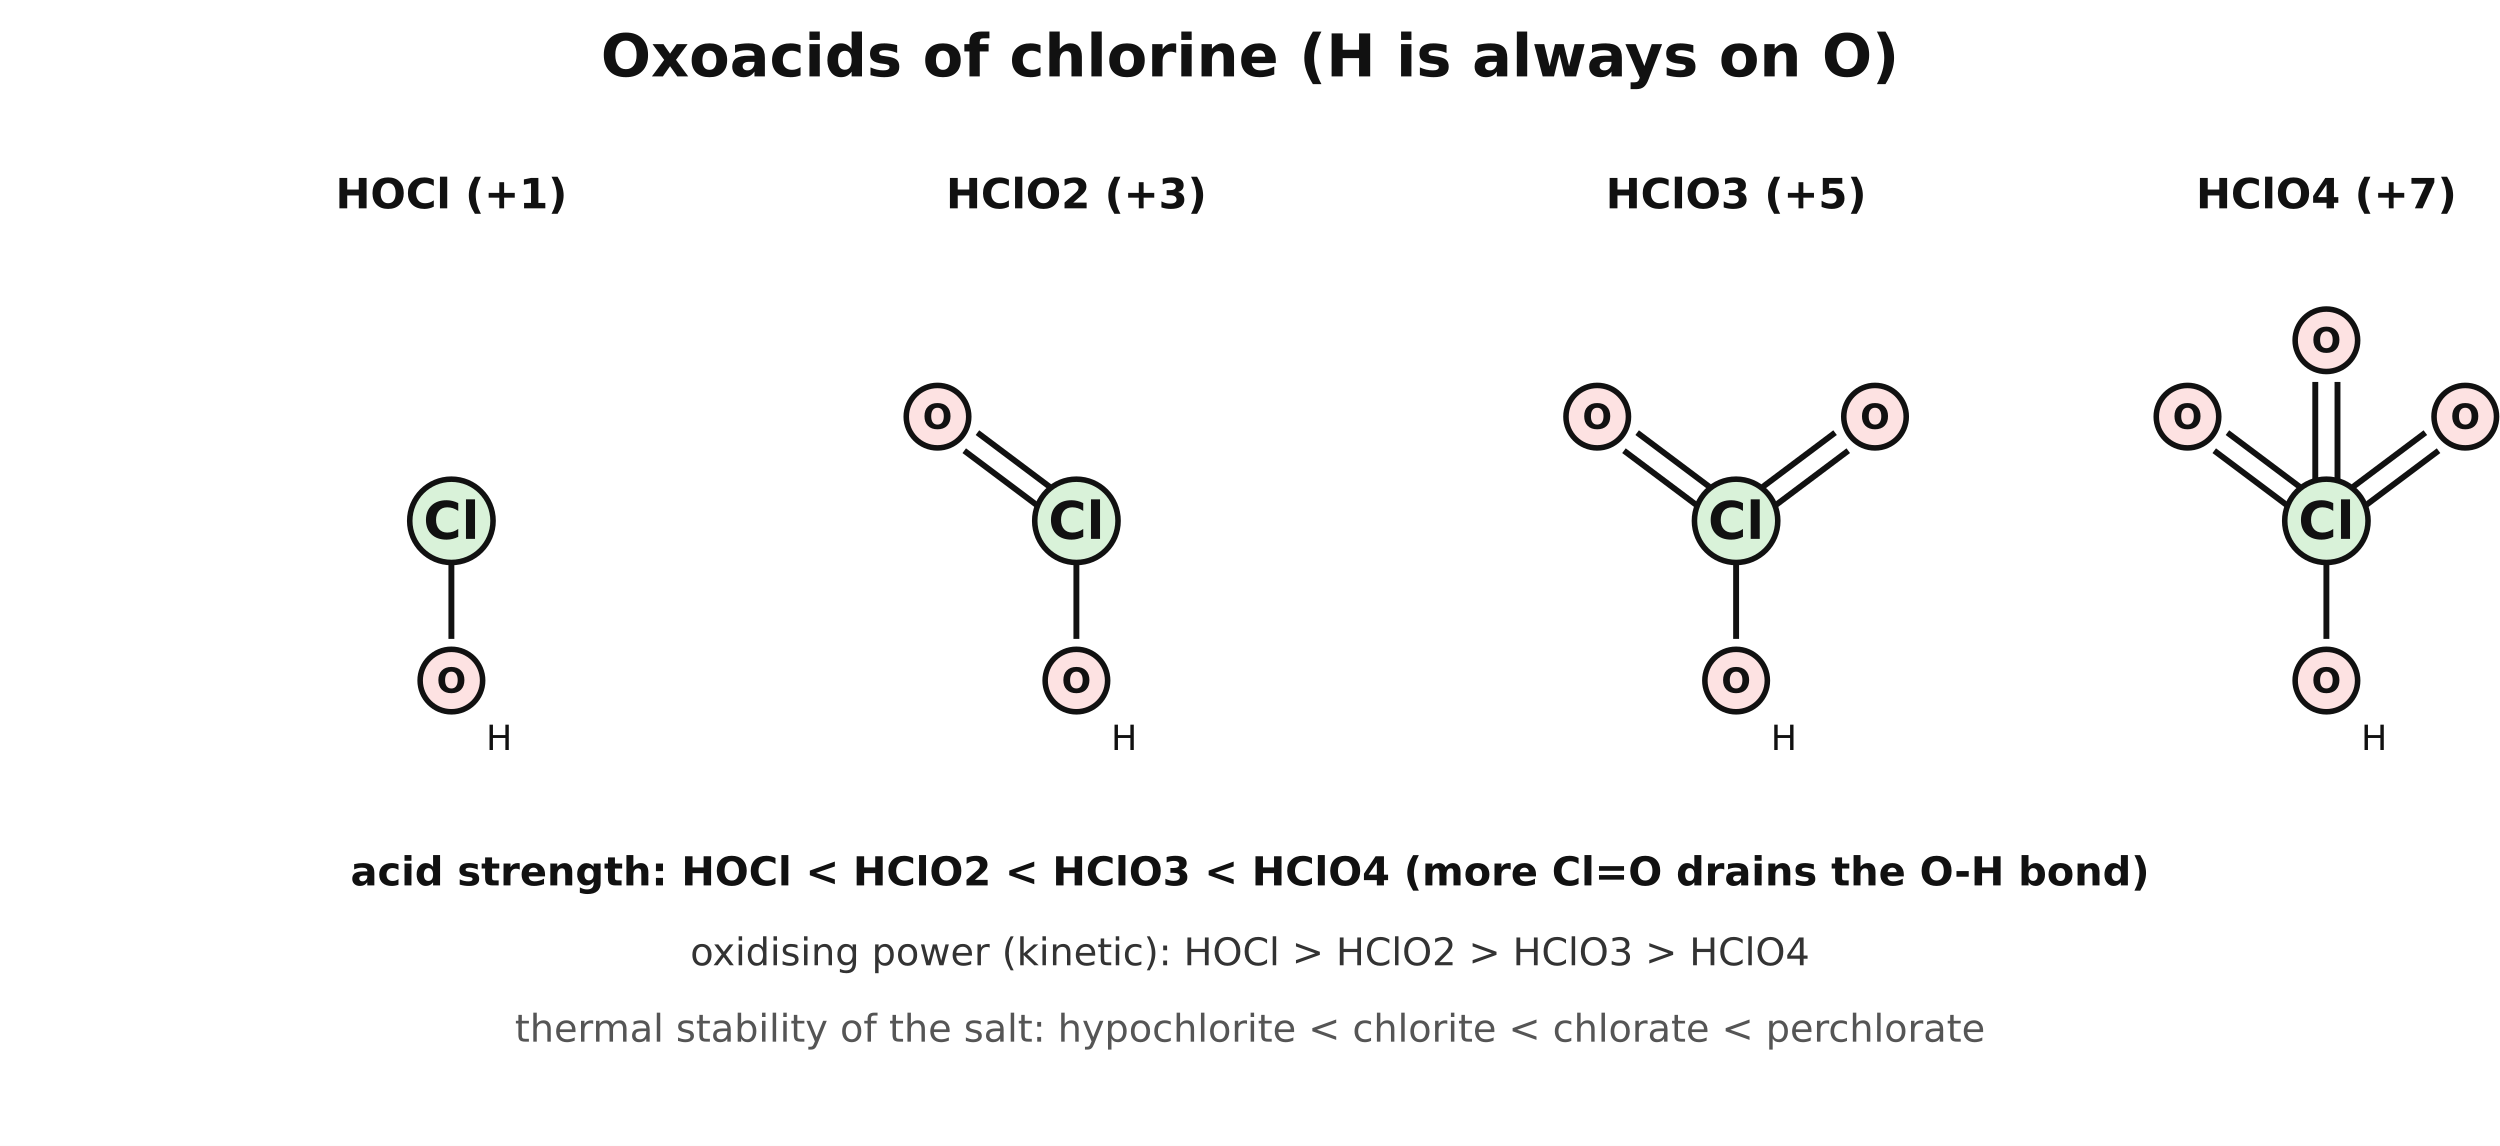
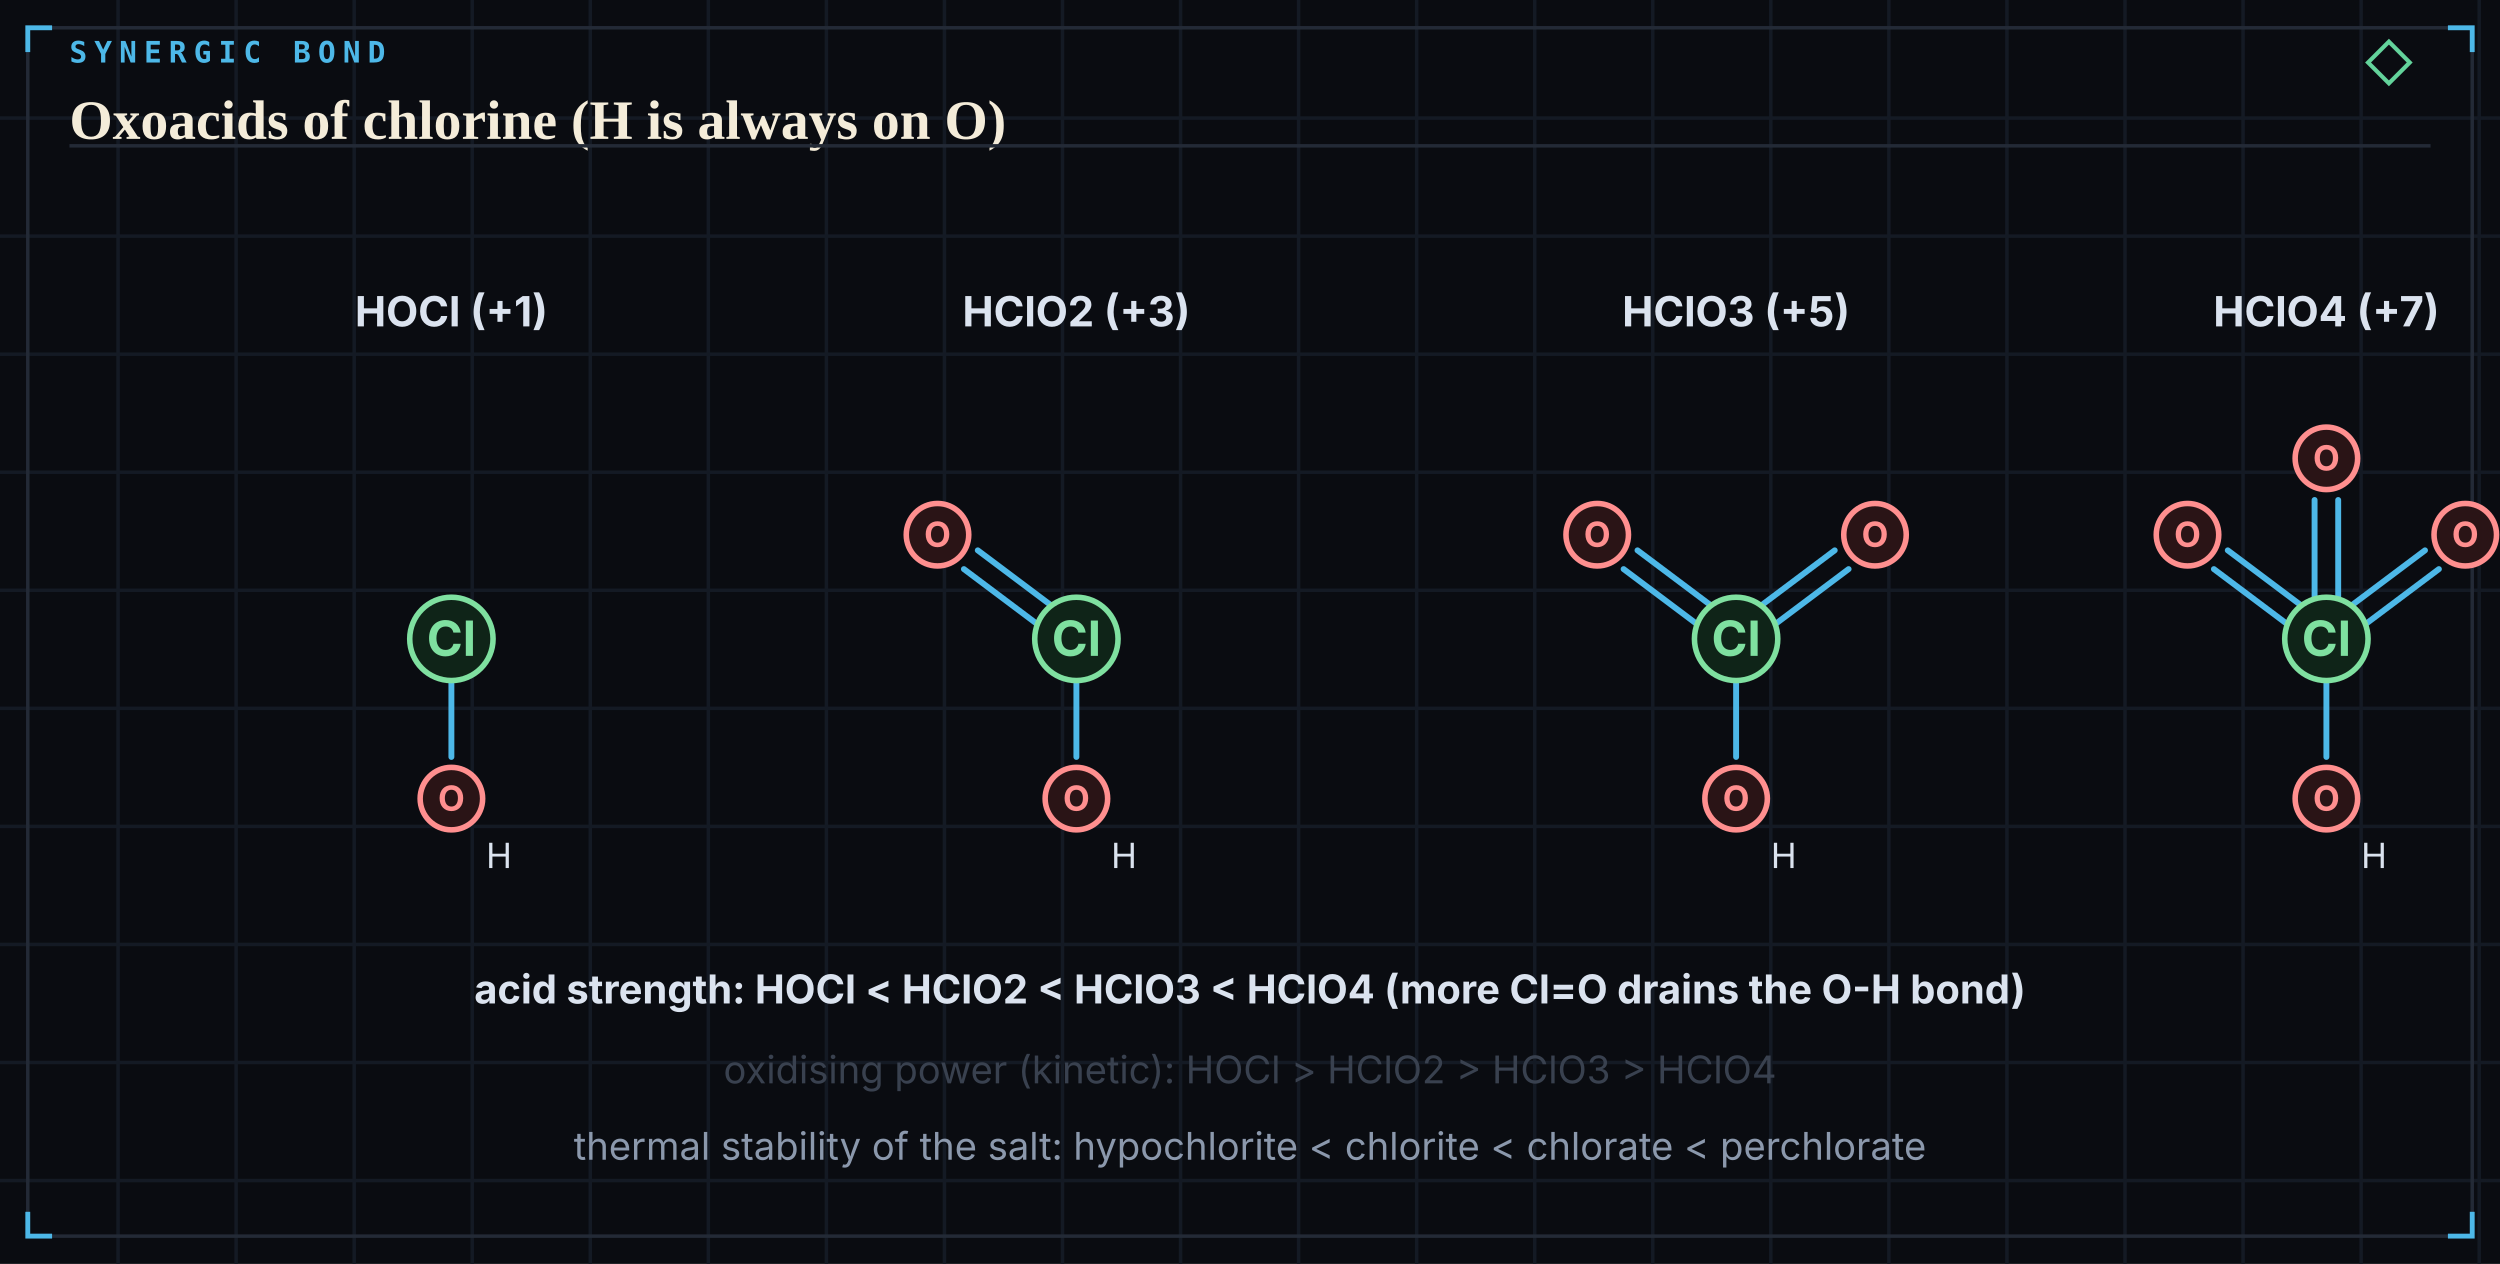
- <svg xmlns="http://www.w3.org/2000/svg" width="720" height="330" viewBox="0 0 720 330" font-family="DejaVu Sans, Arial, sans-serif">
-   <rect x="0" y="0" width="720" height="330" fill="white" />
-   <text x="360.0" y="22.0" font-family="DejaVu Sans, Arial, sans-serif" font-size="17" font-weight="bold" fill="#111" text-anchor="middle">Oxoacids of chlorine  (H is always on O)</text>
-   <text x="130.0" y="60.0" font-family="DejaVu Sans, Arial, sans-serif" font-size="12" font-weight="bold" fill="#111" text-anchor="middle">HOCl (+1)</text>
-   <line x1="130.0" y1="162.0" x2="130.0" y2="184.0" stroke="#111" stroke-width="1.7" />
-   <circle cx="130.0" cy="196.0" r="9" fill="#fde2e2" stroke="#111" stroke-width="1.6" />
-   <text x="130.0" y="199.5" font-family="DejaVu Sans, Arial, sans-serif" font-size="10" font-weight="bold" fill="#111" text-anchor="middle">O</text>
-   <text x="140.0" y="216.0" font-family="DejaVu Sans, Arial, sans-serif" font-size="10" font-weight="normal" fill="#111" text-anchor="start">H</text>
-   <circle cx="130.0" cy="150.0" r="12" fill="#d9f2d9" stroke="#111" stroke-width="1.6" />
-   <text x="130.0" y="155.2" font-family="DejaVu Sans, Arial, sans-serif" font-size="15" font-weight="bold" fill="#111" text-anchor="middle">Cl</text>
-   <text x="310.0" y="60.0" font-family="DejaVu Sans, Arial, sans-serif" font-size="12" font-weight="bold" fill="#111" text-anchor="middle">HClO2 (+3)</text>
-   <line x1="298.5" y1="145.4" x2="277.7" y2="129.8" stroke="#111" stroke-width="1.7" />
-   <line x1="302.3" y1="140.2" x2="281.5" y2="124.6" stroke="#111" stroke-width="1.7" />
-   <circle cx="270.0" cy="120.0" r="9" fill="#fde2e2" stroke="#111" stroke-width="1.6" />
-   <text x="270.0" y="123.5" font-family="DejaVu Sans, Arial, sans-serif" font-size="10" font-weight="bold" fill="#111" text-anchor="middle">O</text>
-   <line x1="310.0" y1="162.0" x2="310.0" y2="184.0" stroke="#111" stroke-width="1.7" />
-   <circle cx="310.0" cy="196.0" r="9" fill="#fde2e2" stroke="#111" stroke-width="1.6" />
-   <text x="310.0" y="199.5" font-family="DejaVu Sans, Arial, sans-serif" font-size="10" font-weight="bold" fill="#111" text-anchor="middle">O</text>
-   <text x="320.0" y="216.0" font-family="DejaVu Sans, Arial, sans-serif" font-size="10" font-weight="normal" fill="#111" text-anchor="start">H</text>
-   <circle cx="310.0" cy="150.0" r="12" fill="#d9f2d9" stroke="#111" stroke-width="1.6" />
-   <text x="310.0" y="155.2" font-family="DejaVu Sans, Arial, sans-serif" font-size="15" font-weight="bold" fill="#111" text-anchor="middle">Cl</text>
-   <text x="500.0" y="60.0" font-family="DejaVu Sans, Arial, sans-serif" font-size="12" font-weight="bold" fill="#111" text-anchor="middle">HClO3 (+5)</text>
-   <line x1="488.5" y1="145.4" x2="467.7" y2="129.8" stroke="#111" stroke-width="1.7" />
-   <line x1="492.3" y1="140.2" x2="471.5" y2="124.6" stroke="#111" stroke-width="1.7" />
-   <circle cx="460.0" cy="120.0" r="9" fill="#fde2e2" stroke="#111" stroke-width="1.6" />
-   <text x="460.0" y="123.5" font-family="DejaVu Sans, Arial, sans-serif" font-size="10" font-weight="bold" fill="#111" text-anchor="middle">O</text>
-   <line x1="507.7" y1="140.2" x2="528.5" y2="124.6" stroke="#111" stroke-width="1.7" />
-   <line x1="511.5" y1="145.4" x2="532.3" y2="129.8" stroke="#111" stroke-width="1.7" />
-   <circle cx="540.0" cy="120.0" r="9" fill="#fde2e2" stroke="#111" stroke-width="1.6" />
-   <text x="540.0" y="123.5" font-family="DejaVu Sans, Arial, sans-serif" font-size="10" font-weight="bold" fill="#111" text-anchor="middle">O</text>
-   <line x1="500.0" y1="162.0" x2="500.0" y2="184.0" stroke="#111" stroke-width="1.7" />
-   <circle cx="500.0" cy="196.0" r="9" fill="#fde2e2" stroke="#111" stroke-width="1.6" />
-   <text x="500.0" y="199.5" font-family="DejaVu Sans, Arial, sans-serif" font-size="10" font-weight="bold" fill="#111" text-anchor="middle">O</text>
-   <text x="510.0" y="216.0" font-family="DejaVu Sans, Arial, sans-serif" font-size="10" font-weight="normal" fill="#111" text-anchor="start">H</text>
-   <circle cx="500.0" cy="150.0" r="12" fill="#d9f2d9" stroke="#111" stroke-width="1.6" />
-   <text x="500.0" y="155.2" font-family="DejaVu Sans, Arial, sans-serif" font-size="15" font-weight="bold" fill="#111" text-anchor="middle">Cl</text>
-   <text x="670.0" y="60.0" font-family="DejaVu Sans, Arial, sans-serif" font-size="12" font-weight="bold" fill="#111" text-anchor="middle">HClO4 (+7)</text>
-   <line x1="658.5" y1="145.4" x2="637.7" y2="129.8" stroke="#111" stroke-width="1.7" />
-   <line x1="662.3" y1="140.2" x2="641.5" y2="124.6" stroke="#111" stroke-width="1.7" />
-   <circle cx="630.0" cy="120.0" r="9" fill="#fde2e2" stroke="#111" stroke-width="1.6" />
-   <text x="630.0" y="123.5" font-family="DejaVu Sans, Arial, sans-serif" font-size="10" font-weight="bold" fill="#111" text-anchor="middle">O</text>
-   <line x1="677.7" y1="140.2" x2="698.5" y2="124.6" stroke="#111" stroke-width="1.7" />
-   <line x1="681.5" y1="145.4" x2="702.3" y2="129.8" stroke="#111" stroke-width="1.7" />
-   <circle cx="710.0" cy="120.0" r="9" fill="#fde2e2" stroke="#111" stroke-width="1.6" />
-   <text x="710.0" y="123.5" font-family="DejaVu Sans, Arial, sans-serif" font-size="10" font-weight="bold" fill="#111" text-anchor="middle">O</text>
-   <line x1="666.8" y1="138.0" x2="666.8" y2="110.0" stroke="#111" stroke-width="1.7" />
-   <line x1="673.2" y1="138.0" x2="673.2" y2="110.0" stroke="#111" stroke-width="1.7" />
-   <circle cx="670.0" cy="98.0" r="9" fill="#fde2e2" stroke="#111" stroke-width="1.6" />
-   <text x="670.0" y="101.5" font-family="DejaVu Sans, Arial, sans-serif" font-size="10" font-weight="bold" fill="#111" text-anchor="middle">O</text>
-   <line x1="670.0" y1="162.0" x2="670.0" y2="184.0" stroke="#111" stroke-width="1.7" />
-   <circle cx="670.0" cy="196.0" r="9" fill="#fde2e2" stroke="#111" stroke-width="1.6" />
-   <text x="670.0" y="199.5" font-family="DejaVu Sans, Arial, sans-serif" font-size="10" font-weight="bold" fill="#111" text-anchor="middle">O</text>
-   <text x="680.0" y="216.0" font-family="DejaVu Sans, Arial, sans-serif" font-size="10" font-weight="normal" fill="#111" text-anchor="start">H</text>
-   <circle cx="670.0" cy="150.0" r="12" fill="#d9f2d9" stroke="#111" stroke-width="1.6" />
-   <text x="670.0" y="155.2" font-family="DejaVu Sans, Arial, sans-serif" font-size="15" font-weight="bold" fill="#111" text-anchor="middle">Cl</text>
-   <text x="360.0" y="255.0" font-family="DejaVu Sans, Arial, sans-serif" font-size="11.5" font-weight="bold" fill="#111" text-anchor="middle">acid strength:   HOCl  &lt;  HClO2  &lt;  HClO3  &lt;  HClO4     (more Cl=O drains the O-H bond)</text>
-   <text x="360.0" y="278.0" font-family="DejaVu Sans, Arial, sans-serif" font-size="11" font-weight="normal" fill="#333" text-anchor="middle">oxidising power (kinetic):   HOCl  &gt;  HClO2  &gt;  HClO3  &gt;  HClO4</text>
-   <text x="360.0" y="300.0" font-family="DejaVu Sans, Arial, sans-serif" font-size="11" font-weight="normal" fill="#555" text-anchor="middle">thermal stability of the salt:   hypochlorite &lt; chlorite &lt; chlorate &lt; perchlorate</text>
+ <svg xmlns="http://www.w3.org/2000/svg" width="720" height="364" viewBox="0 0 720 364" font-family="'Inter','Helvetica Neue',Arial,'DejaVu Sans',sans-serif">
+   <rect width="720" height="364" fill="#0a0c11" />
+   <g stroke="#141a24" stroke-width="1">
+     <line x1="34" y1="0" x2="34" y2="364" />
+     <line x1="68" y1="0" x2="68" y2="364" />
+     <line x1="102" y1="0" x2="102" y2="364" />
+     <line x1="136" y1="0" x2="136" y2="364" />
+     <line x1="170" y1="0" x2="170" y2="364" />
+     <line x1="204" y1="0" x2="204" y2="364" />
+     <line x1="238" y1="0" x2="238" y2="364" />
+     <line x1="272" y1="0" x2="272" y2="364" />
+     <line x1="306" y1="0" x2="306" y2="364" />
+     <line x1="340" y1="0" x2="340" y2="364" />
+     <line x1="374" y1="0" x2="374" y2="364" />
+     <line x1="408" y1="0" x2="408" y2="364" />
+     <line x1="442" y1="0" x2="442" y2="364" />
+     <line x1="476" y1="0" x2="476" y2="364" />
+     <line x1="510" y1="0" x2="510" y2="364" />
+     <line x1="544" y1="0" x2="544" y2="364" />
+     <line x1="578" y1="0" x2="578" y2="364" />
+     <line x1="612" y1="0" x2="612" y2="364" />
+     <line x1="646" y1="0" x2="646" y2="364" />
+     <line x1="680" y1="0" x2="680" y2="364" />
+     <line x1="714" y1="0" x2="714" y2="364" />
+     <line x1="0" y1="34" x2="720" y2="34" />
+     <line x1="0" y1="68" x2="720" y2="68" />
+     <line x1="0" y1="102" x2="720" y2="102" />
+     <line x1="0" y1="136" x2="720" y2="136" />
+     <line x1="0" y1="170" x2="720" y2="170" />
+     <line x1="0" y1="204" x2="720" y2="204" />
+     <line x1="0" y1="238" x2="720" y2="238" />
+     <line x1="0" y1="272" x2="720" y2="272" />
+     <line x1="0" y1="306" x2="720" y2="306" />
+     <line x1="0" y1="340" x2="720" y2="340" />
+   </g>
+   <rect x="8" y="8" width="704" height="348" fill="none" stroke="#232a36" stroke-width="1" />
+   <path d="M 8 15 L 8 8 L 15 8" stroke="#4db8e8" stroke-width="1.4" fill="none" />
+   <path d="M 712 15 L 712 8 L 705 8" stroke="#4db8e8" stroke-width="1.4" fill="none" />
+   <path d="M 8 349 L 8 356 L 15 356" stroke="#4db8e8" stroke-width="1.4" fill="none" />
+   <path d="M 712 349 L 712 356 L 705 356" stroke="#4db8e8" stroke-width="1.4" fill="none" />
+   <text x="20" y="18" font-size="8.5" font-weight="bold" fill="#4db8e8" text-anchor="start" font-family="'SF Mono','DejaVu Sans Mono',ui-monospace,Menlo,monospace" letter-spacing="0.24em">SYNERGIC BOND</text>
+   <path d="M 688 12 l 6 6 l -6 6 l -6 -6 z" fill="none" stroke="#63d39b" stroke-width="1.2" />
+   <text x="20" y="40" font-size="16" font-weight="bold" fill="#f4ecd9" text-anchor="start" font-family="'Georgia','Times New Roman',serif">Oxoacids of chlorine  (H is always on O)</text>
+   <line x1="20" y1="42" x2="700" y2="42" stroke="#232a36" stroke-width="1" />
+   <g transform="translate(0,34)">
+     <text x="130.0" y="60.0" font-size="12" font-weight="bold" fill="#dbe3ef" text-anchor="middle">HOCl (+1)</text>
+     <line x1="130.0" y1="162.0" x2="130.0" y2="184.0" stroke="#4db8e8" stroke-width="1.7" stroke-linecap="round" />
+     <circle cx="130.0" cy="196.0" r="9" fill="#2a1416" stroke="#ff8f8f" stroke-width="1.6" />
+     <text x="130.0" y="199.5" font-size="10" font-weight="bold" fill="#ff8f8f" text-anchor="middle">O</text>
+     <text x="140.0" y="216.0" font-size="10" font-weight="normal" fill="#dbe3ef" text-anchor="start">H</text>
+     <circle cx="130.0" cy="150.0" r="12" fill="#0f2418" stroke="#7fe0a0" stroke-width="1.6" />
+     <text x="130.0" y="154.9" font-size="14" font-weight="bold" fill="#7fe0a0" text-anchor="middle">Cl</text>
+     <text x="310.0" y="60.0" font-size="12" font-weight="bold" fill="#dbe3ef" text-anchor="middle">HClO2 (+3)</text>
+     <line x1="298.4" y1="145.5" x2="277.6" y2="129.9" stroke="#4db8e8" stroke-width="1.7" stroke-linecap="round" />
+     <line x1="302.4" y1="140.1" x2="281.6" y2="124.5" stroke="#4db8e8" stroke-width="1.7" stroke-linecap="round" />
+     <circle cx="270.0" cy="120.0" r="9" fill="#2a1416" stroke="#ff8f8f" stroke-width="1.6" />
+     <text x="270.0" y="123.5" font-size="10" font-weight="bold" fill="#ff8f8f" text-anchor="middle">O</text>
+     <line x1="310.0" y1="162.0" x2="310.0" y2="184.0" stroke="#4db8e8" stroke-width="1.7" stroke-linecap="round" />
+     <circle cx="310.0" cy="196.0" r="9" fill="#2a1416" stroke="#ff8f8f" stroke-width="1.6" />
+     <text x="310.0" y="199.5" font-size="10" font-weight="bold" fill="#ff8f8f" text-anchor="middle">O</text>
+     <text x="320.0" y="216.0" font-size="10" font-weight="normal" fill="#dbe3ef" text-anchor="start">H</text>
+     <circle cx="310.0" cy="150.0" r="12" fill="#0f2418" stroke="#7fe0a0" stroke-width="1.6" />
+     <text x="310.0" y="154.9" font-size="14" font-weight="bold" fill="#7fe0a0" text-anchor="middle">Cl</text>
+     <text x="500.0" y="60.0" font-size="12" font-weight="bold" fill="#dbe3ef" text-anchor="middle">HClO3 (+5)</text>
+     <line x1="488.4" y1="145.5" x2="467.6" y2="129.9" stroke="#4db8e8" stroke-width="1.7" stroke-linecap="round" />
+     <line x1="492.4" y1="140.1" x2="471.6" y2="124.5" stroke="#4db8e8" stroke-width="1.7" stroke-linecap="round" />
+     <circle cx="460.0" cy="120.0" r="9" fill="#2a1416" stroke="#ff8f8f" stroke-width="1.6" />
+     <text x="460.0" y="123.5" font-size="10" font-weight="bold" fill="#ff8f8f" text-anchor="middle">O</text>
+     <line x1="507.6" y1="140.1" x2="528.4" y2="124.5" stroke="#4db8e8" stroke-width="1.7" stroke-linecap="round" />
+     <line x1="511.6" y1="145.5" x2="532.4" y2="129.9" stroke="#4db8e8" stroke-width="1.7" stroke-linecap="round" />
+     <circle cx="540.0" cy="120.0" r="9" fill="#2a1416" stroke="#ff8f8f" stroke-width="1.6" />
+     <text x="540.0" y="123.5" font-size="10" font-weight="bold" fill="#ff8f8f" text-anchor="middle">O</text>
+     <line x1="500.0" y1="162.0" x2="500.0" y2="184.0" stroke="#4db8e8" stroke-width="1.7" stroke-linecap="round" />
+     <circle cx="500.0" cy="196.0" r="9" fill="#2a1416" stroke="#ff8f8f" stroke-width="1.6" />
+     <text x="500.0" y="199.5" font-size="10" font-weight="bold" fill="#ff8f8f" text-anchor="middle">O</text>
+     <text x="510.0" y="216.0" font-size="10" font-weight="normal" fill="#dbe3ef" text-anchor="start">H</text>
+     <circle cx="500.0" cy="150.0" r="12" fill="#0f2418" stroke="#7fe0a0" stroke-width="1.6" />
+     <text x="500.0" y="154.9" font-size="14" font-weight="bold" fill="#7fe0a0" text-anchor="middle">Cl</text>
+     <text x="670.0" y="60.0" font-size="12" font-weight="bold" fill="#dbe3ef" text-anchor="middle">HClO4 (+7)</text>
+     <line x1="658.4" y1="145.5" x2="637.6" y2="129.9" stroke="#4db8e8" stroke-width="1.7" stroke-linecap="round" />
+     <line x1="662.4" y1="140.1" x2="641.6" y2="124.5" stroke="#4db8e8" stroke-width="1.7" stroke-linecap="round" />
+     <circle cx="630.0" cy="120.0" r="9" fill="#2a1416" stroke="#ff8f8f" stroke-width="1.6" />
+     <text x="630.0" y="123.5" font-size="10" font-weight="bold" fill="#ff8f8f" text-anchor="middle">O</text>
+     <line x1="677.6" y1="140.1" x2="698.4" y2="124.5" stroke="#4db8e8" stroke-width="1.7" stroke-linecap="round" />
+     <line x1="681.6" y1="145.5" x2="702.4" y2="129.9" stroke="#4db8e8" stroke-width="1.7" stroke-linecap="round" />
+     <circle cx="710.0" cy="120.0" r="9" fill="#2a1416" stroke="#ff8f8f" stroke-width="1.6" />
+     <text x="710.0" y="123.5" font-size="10" font-weight="bold" fill="#ff8f8f" text-anchor="middle">O</text>
+     <line x1="666.6" y1="138.0" x2="666.6" y2="110.0" stroke="#4db8e8" stroke-width="1.7" stroke-linecap="round" />
+     <line x1="673.4" y1="138.0" x2="673.4" y2="110.0" stroke="#4db8e8" stroke-width="1.7" stroke-linecap="round" />
+     <circle cx="670.0" cy="98.0" r="9" fill="#2a1416" stroke="#ff8f8f" stroke-width="1.6" />
+     <text x="670.0" y="101.5" font-size="10" font-weight="bold" fill="#ff8f8f" text-anchor="middle">O</text>
+     <line x1="670.0" y1="162.0" x2="670.0" y2="184.0" stroke="#4db8e8" stroke-width="1.7" stroke-linecap="round" />
+     <circle cx="670.0" cy="196.0" r="9" fill="#2a1416" stroke="#ff8f8f" stroke-width="1.6" />
+     <text x="670.0" y="199.5" font-size="10" font-weight="bold" fill="#ff8f8f" text-anchor="middle">O</text>
+     <text x="680.0" y="216.0" font-size="10" font-weight="normal" fill="#dbe3ef" text-anchor="start">H</text>
+     <circle cx="670.0" cy="150.0" r="12" fill="#0f2418" stroke="#7fe0a0" stroke-width="1.6" />
+     <text x="670.0" y="154.9" font-size="14" font-weight="bold" fill="#7fe0a0" text-anchor="middle">Cl</text>
+     <text x="360.0" y="255.0" font-size="11.5" font-weight="bold" fill="#dbe3ef" text-anchor="middle">acid strength:   HOCl  &lt;  HClO2  &lt;  HClO3  &lt;  HClO4     (more Cl=O drains the O-H bond)</text>
+     <text x="360.0" y="278.0" font-size="11" font-weight="normal" fill="#39414f" text-anchor="middle">oxidising power (kinetic):   HOCl  &gt;  HClO2  &gt;  HClO3  &gt;  HClO4</text>
+     <text x="360.0" y="300.0" font-size="11" font-weight="normal" fill="#8b98ac" text-anchor="middle">thermal stability of the salt:   hypochlorite &lt; chlorite &lt; chlorate &lt; perchlorate</text>
+   </g>
</svg>
